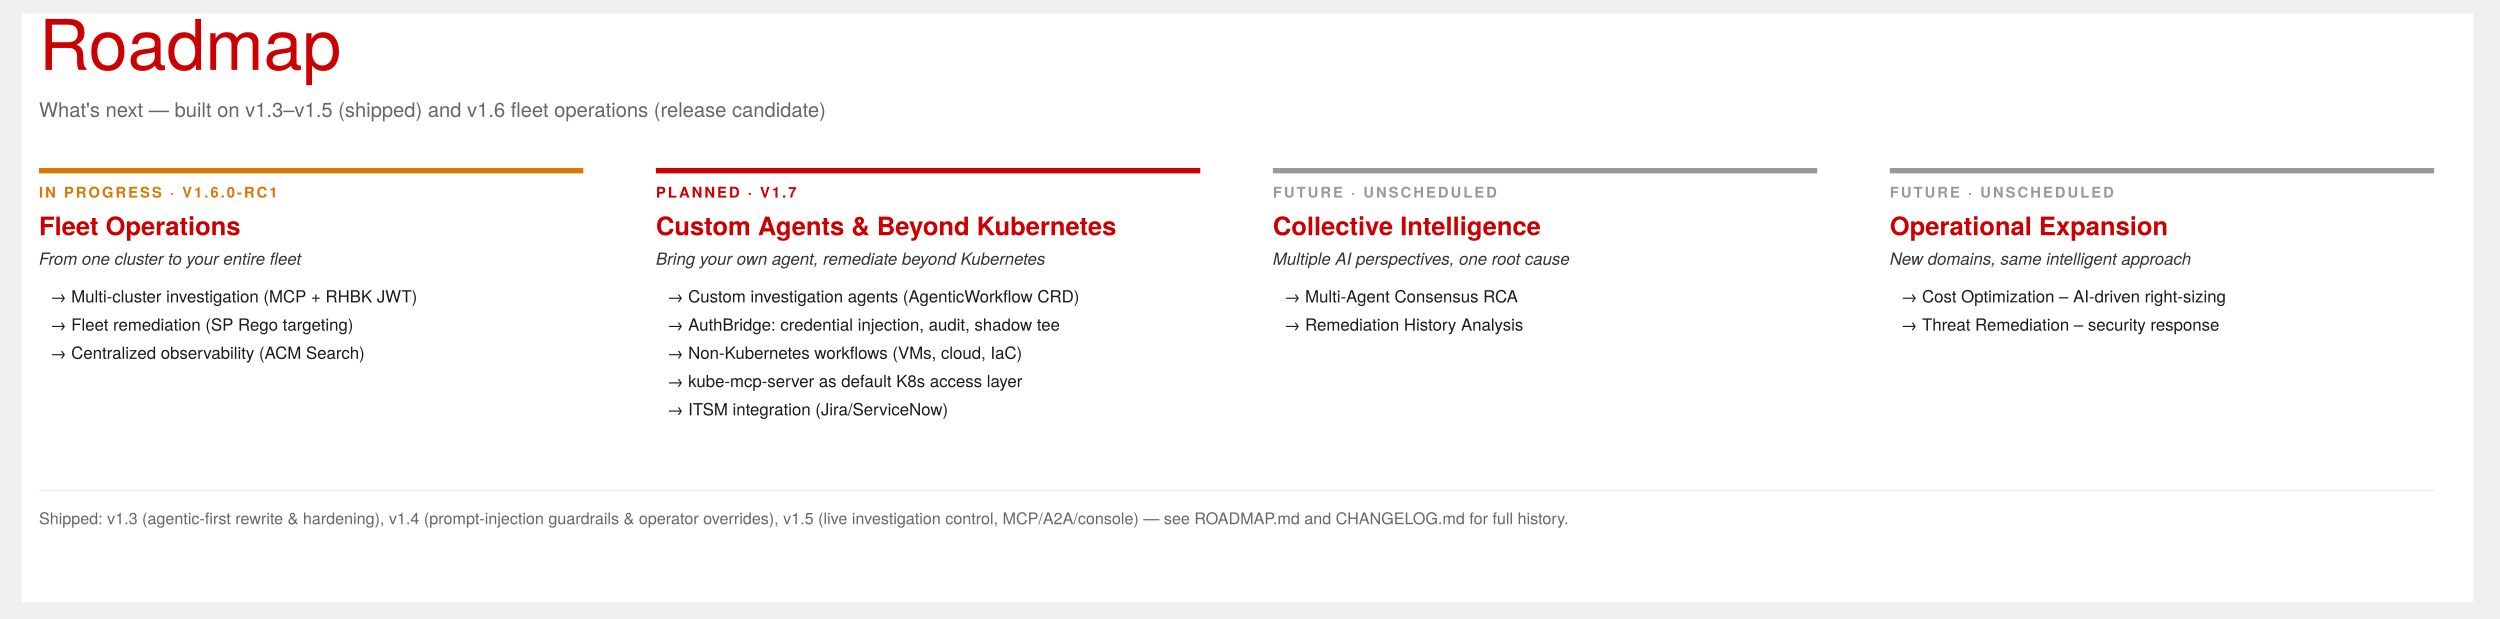
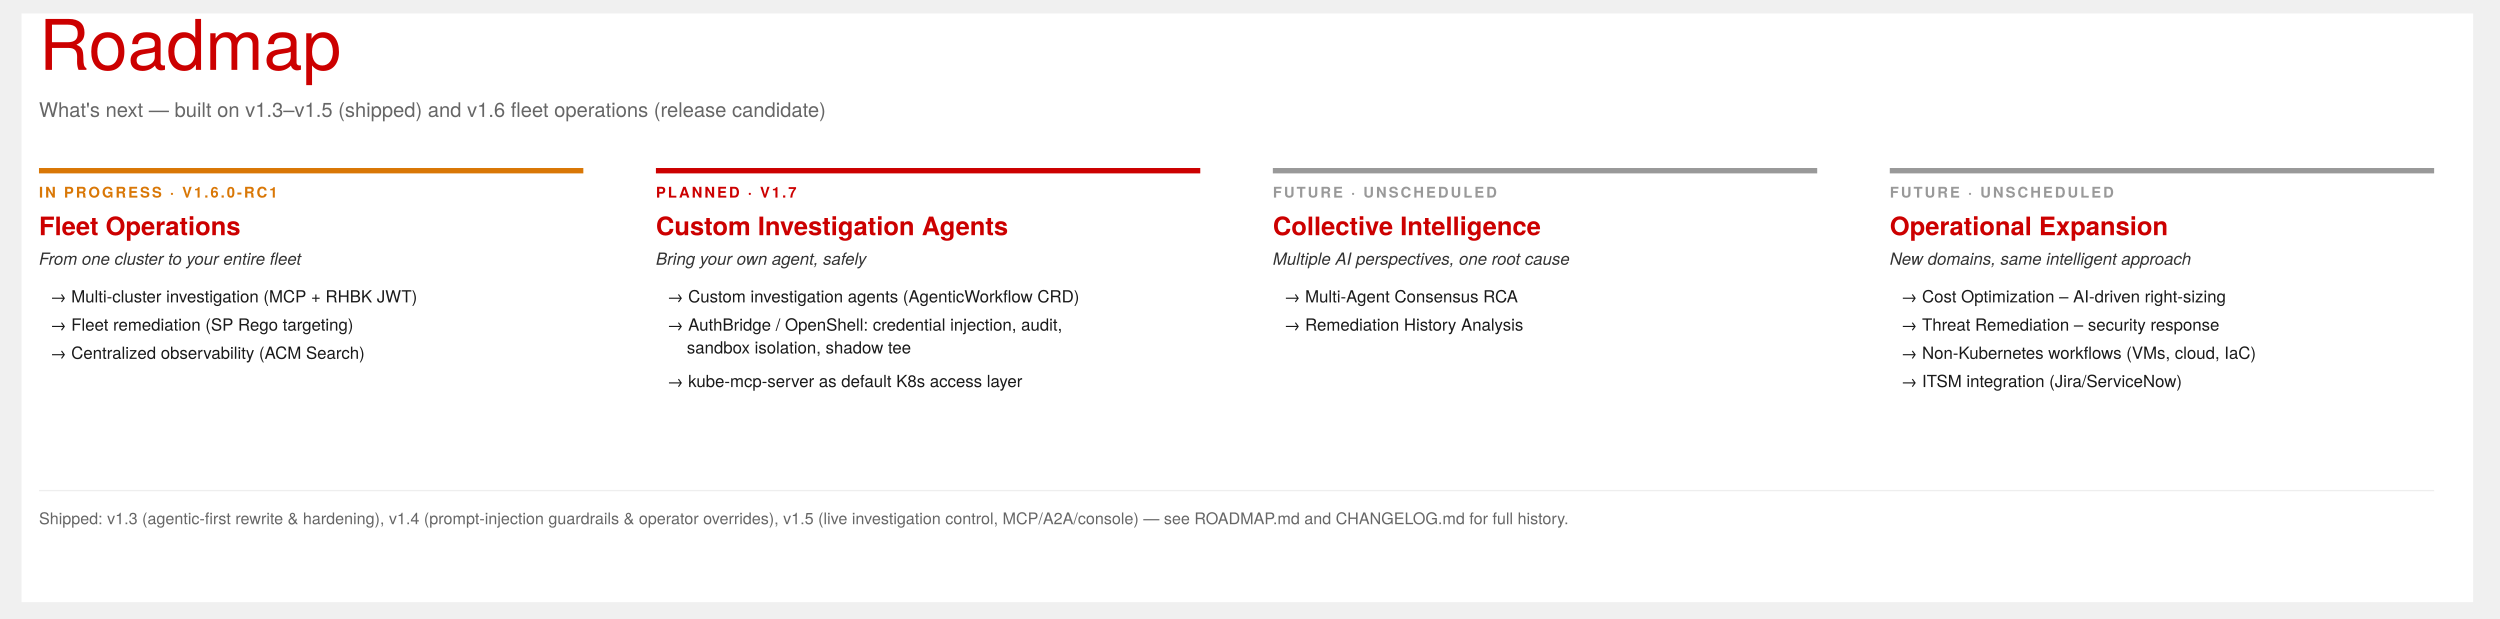
<svg xmlns="http://www.w3.org/2000/svg" width="1860" height="460" viewBox="40 25 1860 460">
  <path id="Path" fill="#ffffff" stroke="none" d="M 56 35 L 1880 35 L 1880 473 L 56 473 Z" />
  <text id="Roadmap" xml:space="preserve" x="69" y="77" font-family="Helvetica Neue" font-size="52" font-weight="300" fill="#cc0000">Roadmap</text>
  <text id="Subtitle" xml:space="preserve" x="69" y="112" font-family="Helvetica Neue" font-size="15" fill="#666666">What's next — built on v1.3–v1.5 (shipped) and v1.6 fleet operations (release candidate)</text>
  <rect id="accent1" x="69" y="150" width="405" height="4" fill="#d97706" />
  <text id="badge1" xml:space="preserve" x="69" y="172" font-family="Helvetica Neue" font-size="11" font-weight="700" letter-spacing="1.5" fill="#d97706">IN PROGRESS · V1.6.0-RC1</text>
  <text id="title1" xml:space="preserve" x="69" y="200" font-family="Helvetica Neue" font-size="19" font-weight="700" fill="#cc0000">Fleet Operations</text>
  <text id="tagline1" xml:space="preserve" x="69" y="222" font-family="Helvetica Neue" font-size="12.5" font-style="italic" fill="#333333">From one cluster to your entire fleet</text>
  <text id="bullet1-1" xml:space="preserve" x="77" y="250" font-family="Helvetica Neue" font-size="12.5" fill="#1a1a1a">→ Multi-cluster investigation (MCP + RHBK JWT)</text>
  <text id="bullet1-2" xml:space="preserve" x="77" y="271" font-family="Helvetica Neue" font-size="12.5" fill="#1a1a1a">→ Fleet remediation (SP Rego targeting)</text>
  <text id="bullet1-3" xml:space="preserve" x="77" y="292" font-family="Helvetica Neue" font-size="12.5" fill="#1a1a1a">→ Centralized observability (ACM Search)</text>
  <rect id="accent2" x="528" y="150" width="405" height="4" fill="#cc0000" />
  <text id="badge2" xml:space="preserve" x="528" y="172" font-family="Helvetica Neue" font-size="11" font-weight="700" letter-spacing="1.5" fill="#cc0000">PLANNED · V1.7</text>
-   <text id="title2" xml:space="preserve" x="528" y="200" font-family="Helvetica Neue" font-size="19" font-weight="700" fill="#cc0000">Custom Agents &amp; Beyond Kubernetes</text>
-   <text id="tagline2" xml:space="preserve" x="528" y="222" font-family="Helvetica Neue" font-size="12.5" font-style="italic" fill="#333333">Bring your own agent, remediate beyond Kubernetes</text>
+   <text id="title2" xml:space="preserve" x="528" y="200" font-family="Helvetica Neue" font-size="19" font-weight="700" fill="#cc0000">Custom Investigation Agents</text>
+   <text id="tagline2" xml:space="preserve" x="528" y="222" font-family="Helvetica Neue" font-size="12.5" font-style="italic" fill="#333333">Bring your own agent, safely</text>
  <text id="bullet2-1" xml:space="preserve" x="536" y="250" font-family="Helvetica Neue" font-size="12.5" fill="#1a1a1a">→ Custom investigation agents (AgenticWorkflow CRD)</text>
-   <text id="bullet2-2" xml:space="preserve" x="536" y="271" font-family="Helvetica Neue" font-size="12.5" fill="#1a1a1a">→ AuthBridge: credential injection, audit, shadow tee</text>
-   <text id="bullet2-3" xml:space="preserve" x="536" y="292" font-family="Helvetica Neue" font-size="12.5" fill="#1a1a1a">→ Non-Kubernetes workflows (VMs, cloud, IaC)</text>
-   <text id="bullet2-4" xml:space="preserve" x="536" y="313" font-family="Helvetica Neue" font-size="12.5" fill="#1a1a1a">→ kube-mcp-server as default K8s access layer</text>
-   <text id="bullet2-5" xml:space="preserve" x="536" y="334" font-family="Helvetica Neue" font-size="12.5" fill="#1a1a1a">→ ITSM integration (Jira/ServiceNow)</text>
+   <text id="bullet2-2" xml:space="preserve" x="536" y="271" font-family="Helvetica Neue" font-size="12.5" fill="#1a1a1a">→ AuthBridge / OpenShell: credential injection, audit,</text>
+   <text id="bullet2-2b" xml:space="preserve" x="551" y="288" font-family="Helvetica Neue" font-size="12.5" fill="#1a1a1a">sandbox isolation, shadow tee</text>
+   <text id="bullet2-3" xml:space="preserve" x="536" y="313" font-family="Helvetica Neue" font-size="12.5" fill="#1a1a1a">→ kube-mcp-server as default K8s access layer</text>
  <rect id="accent3" x="987" y="150" width="405" height="4" fill="#999999" />
  <text id="badge3" xml:space="preserve" x="987" y="172" font-family="Helvetica Neue" font-size="11" font-weight="700" letter-spacing="1.5" fill="#999999">FUTURE · UNSCHEDULED</text>
  <text id="title3" xml:space="preserve" x="987" y="200" font-family="Helvetica Neue" font-size="19" font-weight="700" fill="#cc0000">Collective Intelligence</text>
  <text id="tagline3" xml:space="preserve" x="987" y="222" font-family="Helvetica Neue" font-size="12.5" font-style="italic" fill="#333333">Multiple AI perspectives, one root cause</text>
  <text id="bullet3-1" xml:space="preserve" x="995" y="250" font-family="Helvetica Neue" font-size="12.5" fill="#1a1a1a">→ Multi-Agent Consensus RCA</text>
  <text id="bullet3-2" xml:space="preserve" x="995" y="271" font-family="Helvetica Neue" font-size="12.5" fill="#1a1a1a">→ Remediation History Analysis</text>
  <rect id="accent4" x="1446" y="150" width="405" height="4" fill="#999999" />
  <text id="badge4" xml:space="preserve" x="1446" y="172" font-family="Helvetica Neue" font-size="11" font-weight="700" letter-spacing="1.5" fill="#999999">FUTURE · UNSCHEDULED</text>
  <text id="title4" xml:space="preserve" x="1446" y="200" font-family="Helvetica Neue" font-size="19" font-weight="700" fill="#cc0000">Operational Expansion</text>
  <text id="tagline4" xml:space="preserve" x="1446" y="222" font-family="Helvetica Neue" font-size="12.5" font-style="italic" fill="#333333">New domains, same intelligent approach</text>
  <text id="bullet4-1" xml:space="preserve" x="1454" y="250" font-family="Helvetica Neue" font-size="12.5" fill="#1a1a1a">→ Cost Optimization – AI-driven right-sizing</text>
  <text id="bullet4-2" xml:space="preserve" x="1454" y="271" font-family="Helvetica Neue" font-size="12.5" fill="#1a1a1a">→ Threat Remediation – security response</text>
+   <text id="bullet4-3" xml:space="preserve" x="1454" y="292" font-family="Helvetica Neue" font-size="12.5" fill="#1a1a1a">→ Non-Kubernetes workflows (VMs, cloud, IaC)</text>
+   <text id="bullet4-4" xml:space="preserve" x="1454" y="313" font-family="Helvetica Neue" font-size="12.5" fill="#1a1a1a">→ ITSM integration (Jira/ServiceNow)</text>
  <path id="footer-divider" fill="#000000" stroke="#eeeeee" d="M 69 390 L 1851 390" />
  <text id="footer-note" xml:space="preserve" x="69" y="415" font-family="Helvetica Neue" font-size="12" fill="#666666">Shipped: v1.3 (agentic-first rewrite &amp; hardening), v1.4 (prompt-injection guardrails &amp; operator overrides), v1.5 (live investigation control, MCP/A2A/console) — see ROADMAP.md and CHANGELOG.md for full history.</text>
</svg>
